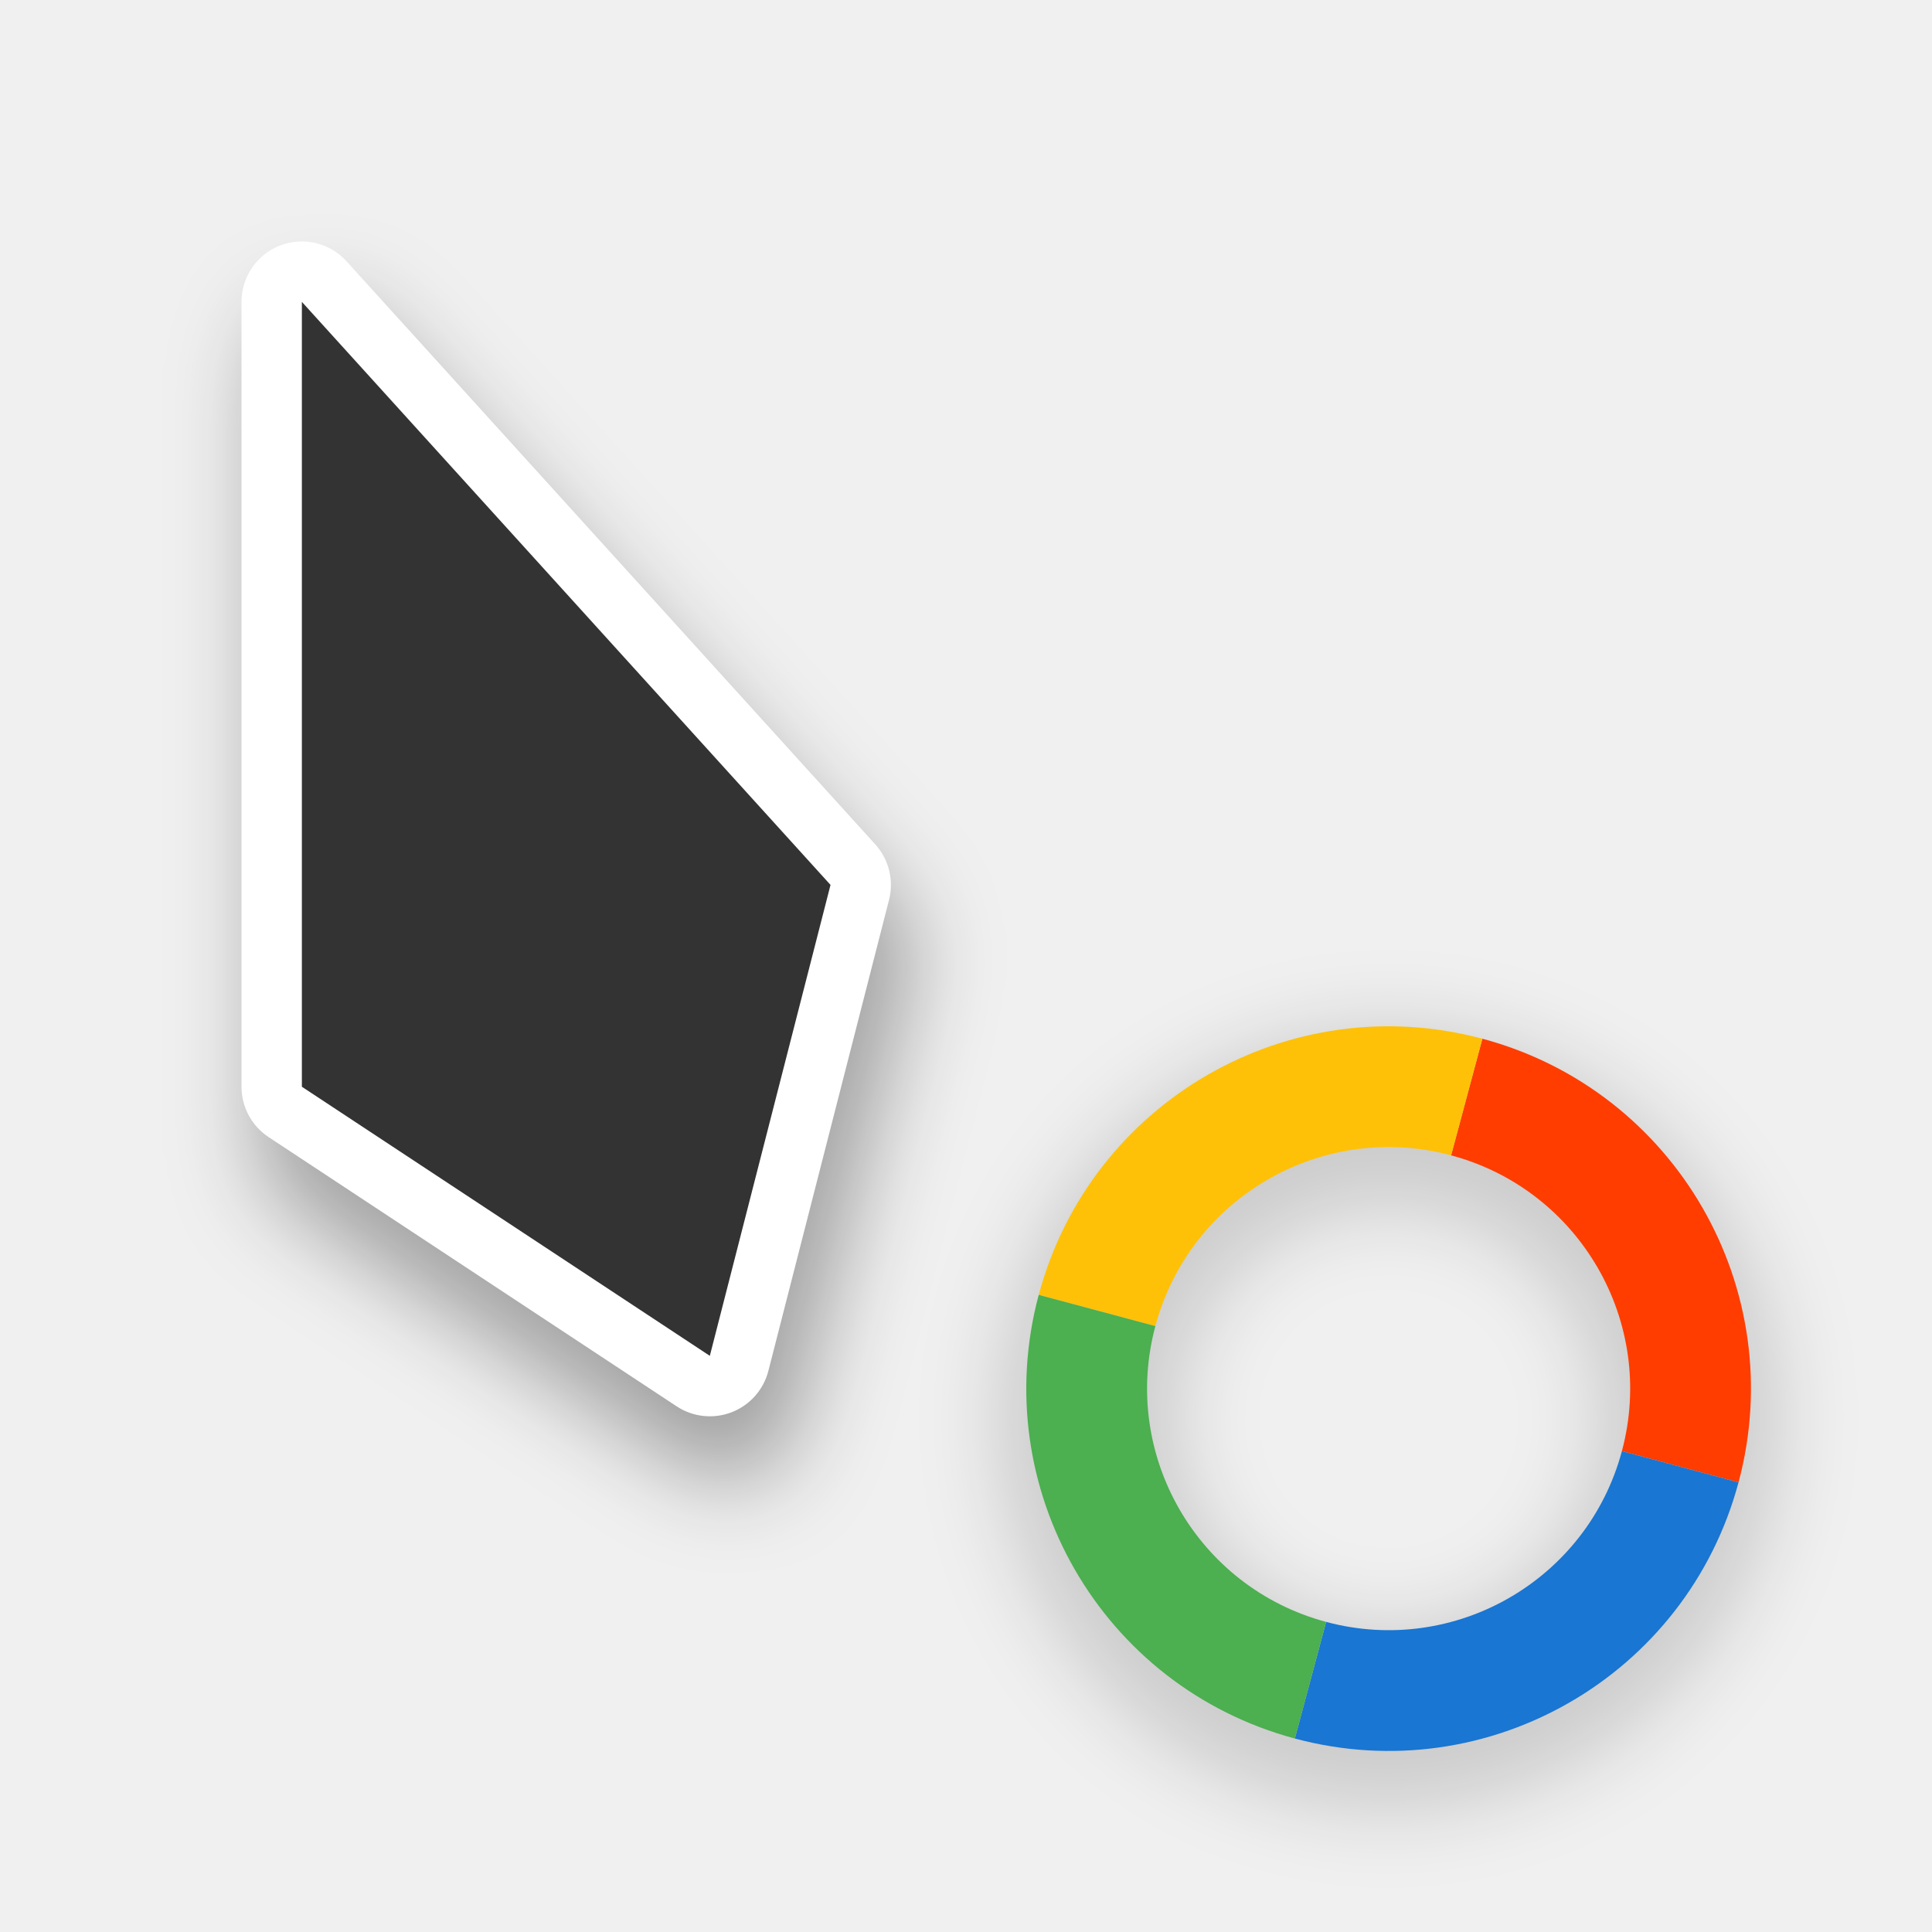
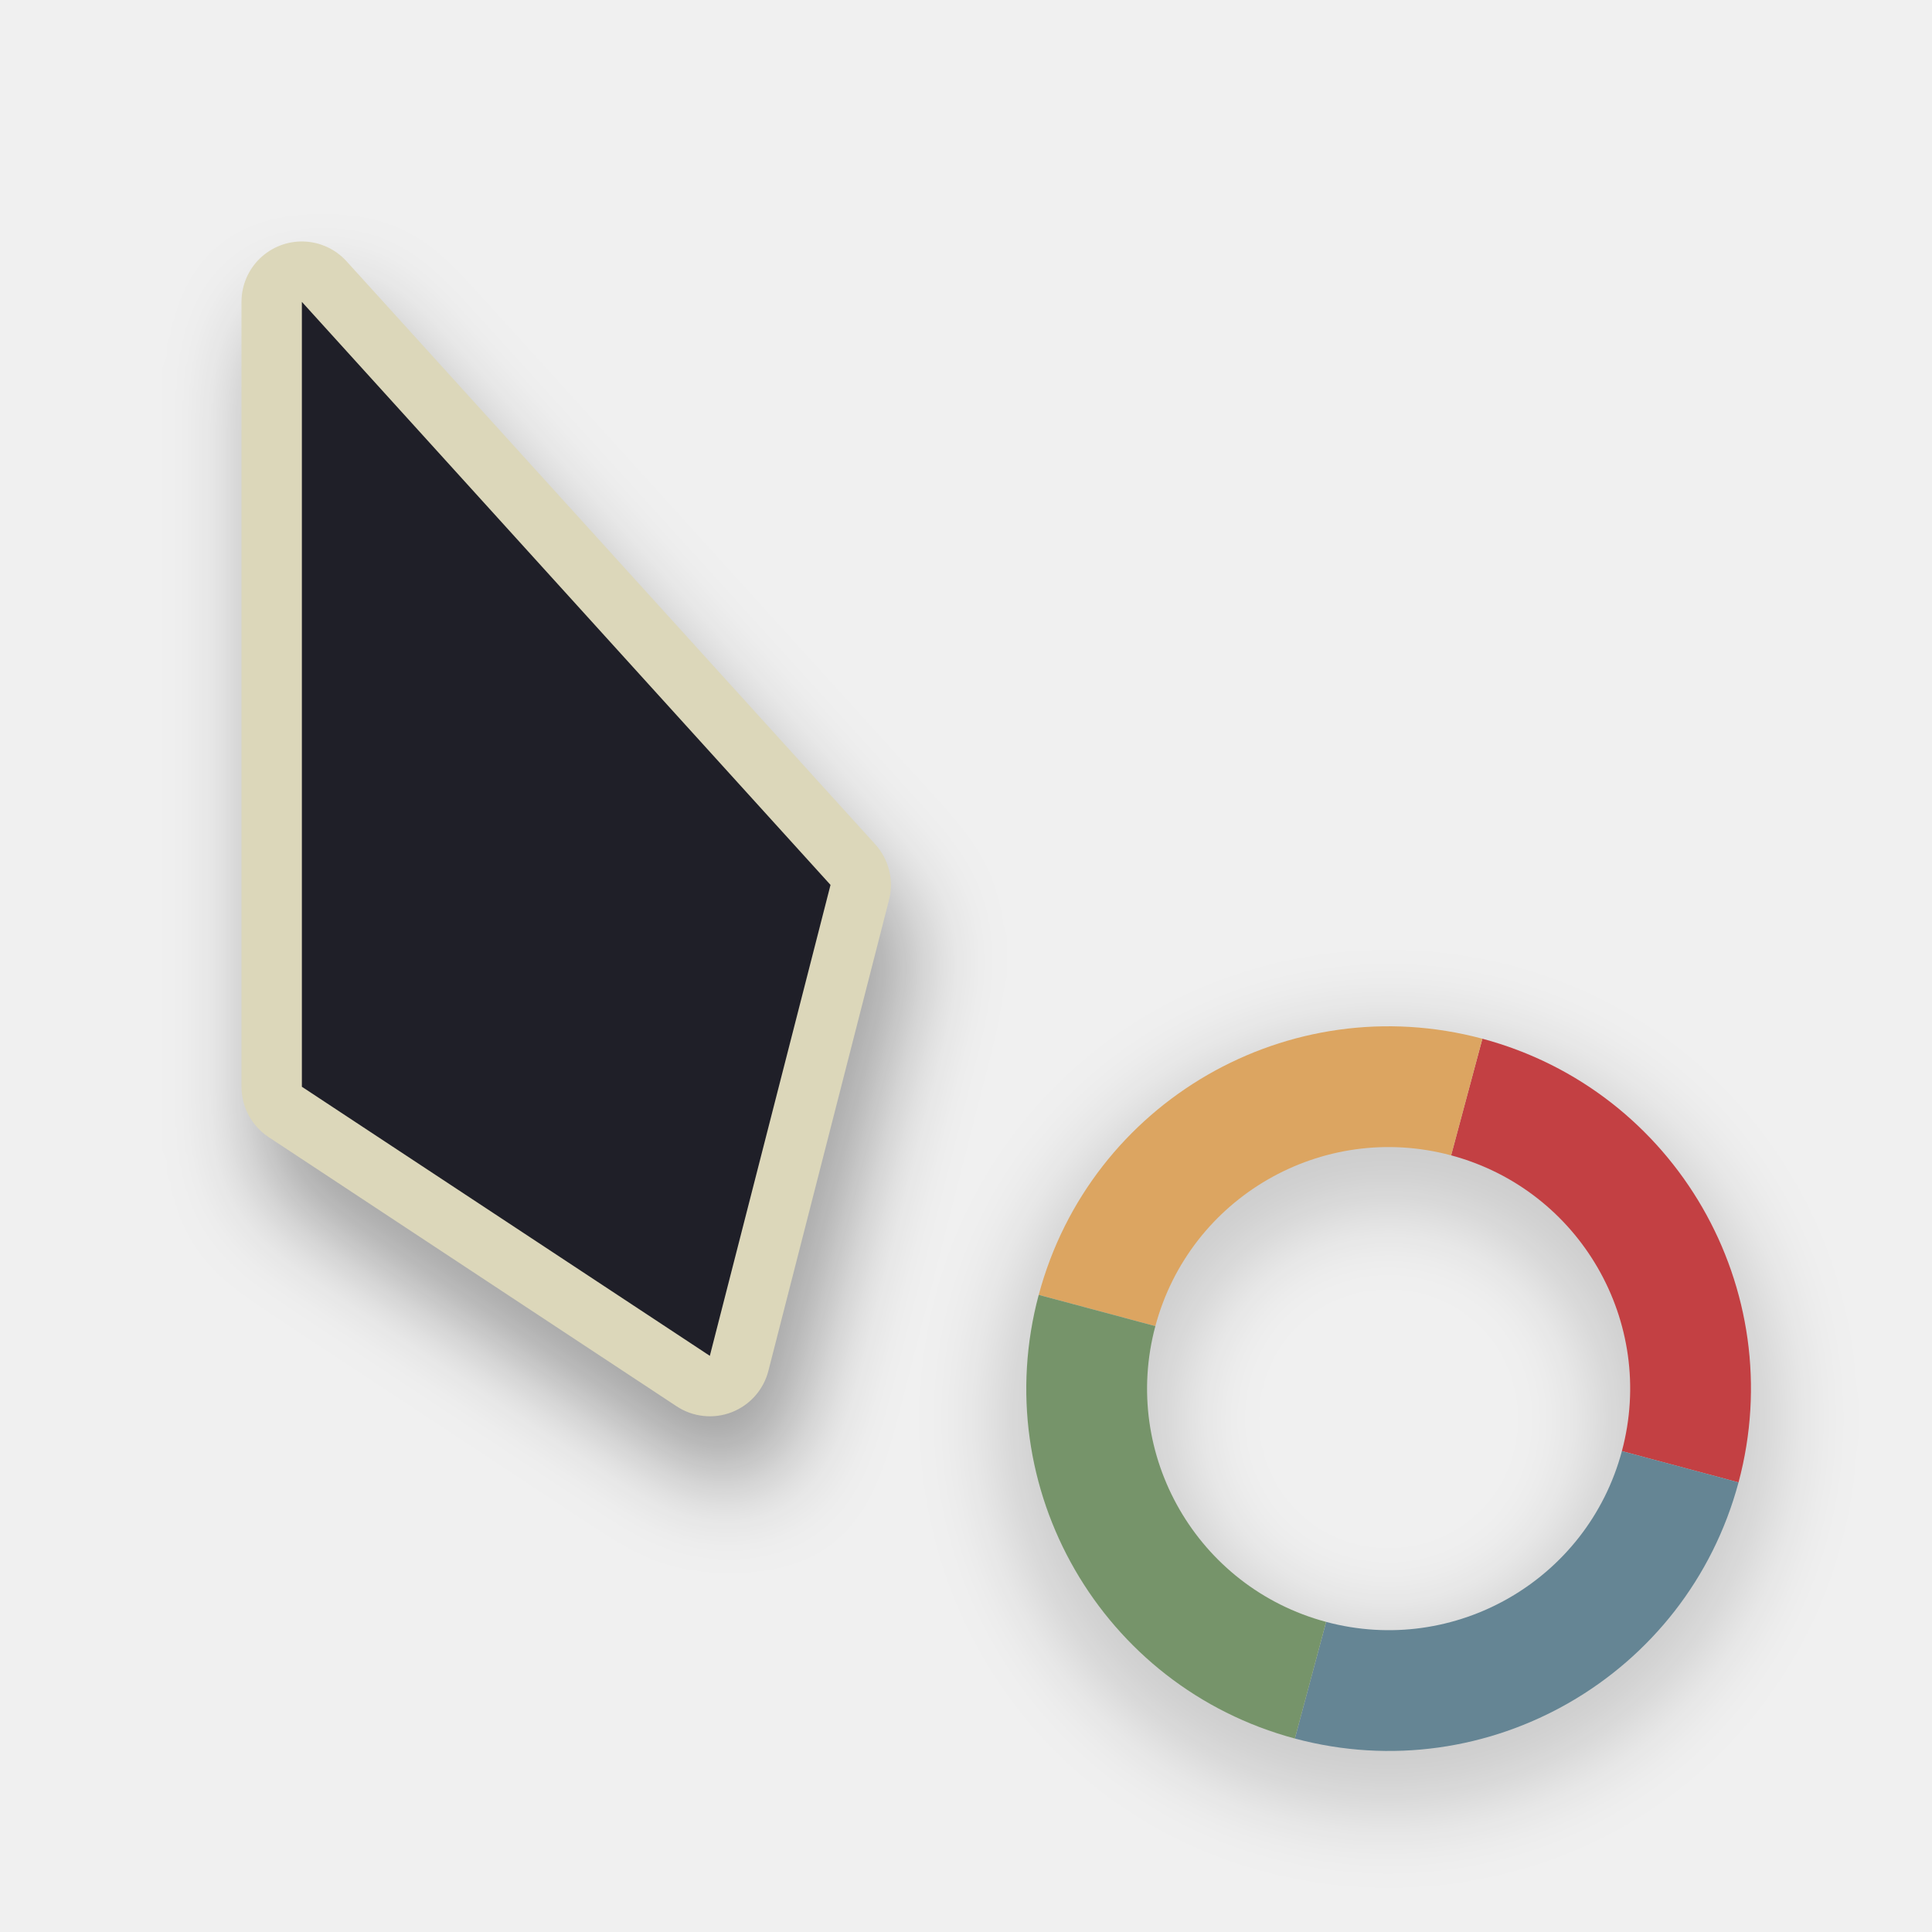
<svg xmlns="http://www.w3.org/2000/svg" width="32" height="32" version="1.1" viewBox="0 0 32 32" id="svg70">
  <defs id="defs38">
    <filter id="b" x="-.162" y="-.095" width="1.324" height="1.191" color-interpolation-filters="sRGB">
      <feGaussianBlur stdDeviation="0.628" id="feGaussianBlur2" />
    </filter>
    <filter id="h" x="-.12" y="-.12" width="1.24" height="1.24" color-interpolation-filters="sRGB">
      <feGaussianBlur stdDeviation="0.65" id="feGaussianBlur5" />
    </filter>
    <linearGradient id="g" x1="17.871" x2="17.871" y1="7.668" y2="17.893" gradientTransform="matrix(.60764 0 0 .58122 11.1 1033.5)" gradientUnits="userSpaceOnUse">
      <stop stop-color="#FBB114" offset="0" id="stop8" />
      <stop stop-color="#FF9508" offset="1" id="stop10" />
    </linearGradient>
    <linearGradient id="f" x1="23.954" x2="23.954" y1="8.61" y2="19.256" gradientTransform="matrix(.5582 0 0 .6327 11.1 1033.5)" gradientUnits="userSpaceOnUse">
      <stop stop-color="#FF645D" offset="0" id="stop13" />
      <stop stop-color="#FF4332" offset="1" id="stop15" />
    </linearGradient>
    <linearGradient id="e" x1="20.127" x2="20.127" y1="19.205" y2="29.033" gradientTransform="matrix(.65219 0 0 .54152 11.1 1033.5)" gradientUnits="userSpaceOnUse">
      <stop stop-color="#CA70E1" offset="0" id="stop18" />
      <stop stop-color="#B452CB" offset="1" id="stop20" />
    </linearGradient>
    <linearGradient id="d" x1="16.36" x2="16.36" y1="17.893" y2="28.118" gradientTransform="matrix(.60764 0 0 .58122 11.1 1033.5)" gradientUnits="userSpaceOnUse">
      <stop stop-color="#14ADF6" offset="0" id="stop23" />
      <stop stop-color="#1191F4" offset="1" id="stop25" />
    </linearGradient>
    <linearGradient id="c" x1="13.308" x2="13.308" y1="13.619" y2="24.265" gradientTransform="matrix(.5582 0 0 .6327 11.1 1033.5)" gradientUnits="userSpaceOnUse">
      <stop stop-color="#52CF30" offset="0" id="stop28" />
      <stop stop-color="#3BBD1C" offset="1" id="stop30" />
    </linearGradient>
    <linearGradient id="a" x1="11.766" x2="11.766" y1="9.377" y2="19.205" gradientTransform="matrix(.65219 0 0 .54152 11.1 1033.5)" gradientUnits="userSpaceOnUse">
      <stop stop-color="#FFD305" offset="0" id="stop33" />
      <stop stop-color="#FDCF01" offset="1" id="stop35" />
    </linearGradient>
    <filter style="color-interpolation-filters:sRGB" id="filter892" x="-0.12" width="1.24" y="-0.12" height="1.24">
      <feGaussianBlur stdDeviation="0.65" id="feGaussianBlur894" />
    </filter>
    <filter style="color-interpolation-filters:sRGB" id="filter4666" x="-0.169" width="1.337" y="-0.093" height="1.186">
      <feGaussianBlur stdDeviation="0.755" id="feGaussianBlur4668" />
    </filter>
  </defs>
  <path id="path850" d="M 23,17 A 6.5,6.5 0 0 0 16.5,23.5 6.5,6.5 0 0 0 23,30 6.5,6.5 0 0 0 29.5,23.5 6.5,6.5 0 0 0 23,17 Z m 0,3 A 3.5,3.5 0 0 1 26.5,23.5 3.5,3.5 0 0 1 23,27 3.5,3.5 0 0 1 19.5,23.5 3.5,3.5 0 0 1 23,20 Z" style="opacity:0.15;fill:#000000;paint-order:stroke fill markers;filter:url(#filter892)" />
  <g id="g4682" transform="translate(-31,1.999999)">
    <path style="color:#000000;font-style:normal;font-variant:normal;font-weight:normal;font-stretch:normal;font-size:medium;line-height:normal;font-family:sans-serif;font-variant-ligatures:normal;font-variant-position:normal;font-variant-caps:normal;font-variant-numeric:normal;font-variant-alternates:normal;font-feature-settings:normal;text-indent:0;text-align:start;text-decoration:none;text-decoration-line:none;text-decoration-style:solid;text-decoration-color:#000000;letter-spacing:normal;word-spacing:normal;text-transform:none;writing-mode:lr-tb;direction:ltr;text-orientation:mixed;dominant-baseline:auto;baseline-shift:baseline;text-anchor:start;white-space:normal;shape-padding:0;clip-rule:nonzero;display:inline;overflow:visible;visibility:visible;opacity:0.35;isolation:auto;mix-blend-mode:normal;color-interpolation:sRGB;color-interpolation-filters:linearRGB;solid-color:#000000;solid-opacity:1;vector-effect:none;fill:#000000;fill-opacity:1;fill-rule:nonzero;stroke:none;stroke-width:2;stroke-linecap:round;stroke-linejoin:round;stroke-miterlimit:4;stroke-dasharray:none;stroke-dashoffset:0;stroke-opacity:1;paint-order:stroke fill markers;filter:url(#filter4666);color-rendering:auto;image-rendering:auto;shape-rendering:auto;text-rendering:auto;enable-background:accumulate" d="m 36.379,3.07 a 1,1 0 0 0 -1.033,1 v 13 a 1,1 0 0 0 0.449,0.834 l 6.758,4.459 a 1,1 0 0 0 1.52,-0.588 l 1.998,-7.799 A 1,1 0 0 0 45.844,13.057 L 37.086,3.398 A 1,1 0 0 0 36.379,3.07 Z M 37.346,6.662 44,14 42.482,19.92 37.346,16.531 Z" id="path4556" />
-     <path id="path4552" d="M 36.033,2 A 1,1 0 0 0 35,3 v 13 a 1,1 0 0 0 0.449,0.834 l 6.758,4.459 a 1,1 0 0 0 1.52,-0.588 L 45.725,12.906 A 1,1 0 0 0 45.498,11.986 L 36.74,2.328 A 1,1 0 0 0 36.033,2 Z M 37,5.592 43.654,12.93 42.137,18.85 37,15.461 Z" style="color:#000000;font-style:normal;font-variant:normal;font-weight:normal;font-stretch:normal;font-size:medium;line-height:normal;font-family:sans-serif;font-variant-ligatures:normal;font-variant-position:normal;font-variant-caps:normal;font-variant-numeric:normal;font-variant-alternates:normal;font-feature-settings:normal;text-indent:0;text-align:start;text-decoration:none;text-decoration-line:none;text-decoration-style:solid;text-decoration-color:#000000;letter-spacing:normal;word-spacing:normal;text-transform:none;writing-mode:lr-tb;direction:ltr;text-orientation:mixed;dominant-baseline:auto;baseline-shift:baseline;text-anchor:start;white-space:normal;shape-padding:0;clip-rule:nonzero;display:inline;overflow:visible;visibility:visible;opacity:1;isolation:auto;mix-blend-mode:normal;color-interpolation:sRGB;color-interpolation-filters:linearRGB;solid-color:#000000;solid-opacity:1;vector-effect:none;fill:#ffffff;fill-opacity:1;fill-rule:nonzero;stroke:none;stroke-width:2;stroke-linecap:round;stroke-linejoin:round;stroke-miterlimit:4;stroke-dasharray:none;stroke-dashoffset:0;stroke-opacity:1;paint-order:stroke fill markers;color-rendering:auto;image-rendering:auto;shape-rendering:auto;text-rendering:auto;enable-background:accumulate" />
-     <path id="rect4546" d="m 36,3 v 13 l 6.757,4.457 1.999,-7.8 z" style="opacity:1;fill:#333333;fill-opacity:1;stroke:none;stroke-width:2.237;stroke-linecap:round;stroke-linejoin:round;stroke-miterlimit:4;stroke-dasharray:none;stroke-opacity:1;paint-order:stroke fill markers" />
+     <path id="path4552" d="M 36.033,2 A 1,1 0 0 0 35,3 v 13 a 1,1 0 0 0 0.449,0.834 l 6.758,4.459 a 1,1 0 0 0 1.52,-0.588 L 45.725,12.906 A 1,1 0 0 0 45.498,11.986 L 36.74,2.328 A 1,1 0 0 0 36.033,2 Z M 37,5.592 43.654,12.93 42.137,18.85 37,15.461 Z" style="color:#000000;font-style:normal;font-variant:normal;font-weight:normal;font-stretch:normal;font-size:medium;line-height:normal;font-family:sans-serif;font-variant-ligatures:normal;font-variant-position:normal;font-variant-caps:normal;font-variant-numeric:normal;font-variant-alternates:normal;font-feature-settings:normal;text-indent:0;text-align:start;text-decoration:none;text-decoration-line:none;text-decoration-style:solid;text-decoration-color:#000000;letter-spacing:normal;word-spacing:normal;text-transform:none;writing-mode:lr-tb;direction:ltr;text-orientation:mixed;dominant-baseline:auto;baseline-shift:baseline;text-anchor:start;white-space:normal;shape-padding:0;clip-rule:nonzero;display:inline;overflow:visible;visibility:visible;opacity:1;isolation:auto;mix-blend-mode:normal;color-interpolation:sRGB;color-interpolation-filters:linearRGB;solid-color:#000000;solid-opacity:1;vector-effect:none;fill:#dcd7ba;fill-opacity:1;fill-rule:nonzero;stroke:none;stroke-width:2;stroke-linecap:round;stroke-linejoin:round;stroke-miterlimit:4;stroke-dasharray:none;stroke-dashoffset:0;stroke-opacity:1;paint-order:stroke fill markers;color-rendering:auto;image-rendering:auto;shape-rendering:auto;text-rendering:auto;enable-background:accumulate" />
+     <path id="rect4546" d="m 36,3 v 13 l 6.757,4.457 1.999,-7.8 z" style="opacity:1;fill:#1f1f28;fill-opacity:1;stroke:none;stroke-width:2.237;stroke-linecap:round;stroke-linejoin:round;stroke-miterlimit:4;stroke-dasharray:none;stroke-opacity:1;paint-order:stroke fill markers" />
  </g>
  <g id="g964" transform="rotate(105,23,23)">
-     <path id="circle913" d="m 23,17 a 6,6 0 0 0 -6,6 h 2 a 4,4 0 0 1 4,-4 z" style="fill:#ff3d00;fill-opacity:1;stroke-width:0.923;paint-order:stroke fill markers" />
-     <path style="fill:#1976d2;fill-opacity:1;stroke-width:0.923;paint-order:stroke fill markers" d="m 23,17 a 6,6 0 0 1 6,6 h -2 a 4,4 0 0 0 -4,-4 z" id="path954" />
-     <path style="fill:#ffc107;fill-opacity:1;stroke-width:0.923;paint-order:stroke fill markers" d="m 23,29 a 6,6 0 0 1 -6,-6 h 2 a 4,4 0 0 0 4,4 z" id="path956" />
-     <path id="path958" d="m 23,29 a 6,6 0 0 0 6,-6 h -2 a 4,4 0 0 1 -4,4 z" style="fill:#4caf50;fill-opacity:1;stroke-width:0.923;paint-order:stroke fill markers" />
+     <path id="circle913" d="m 23,17 a 6,6 0 0 0 -6,6 h 2 a 4,4 0 0 1 4,-4 z" style="fill:#c34043;fill-opacity:1;stroke-width:0.923;paint-order:stroke fill markers" />
+     <path style="fill:#658594;fill-opacity:1;stroke-width:0.923;paint-order:stroke fill markers" d="m 23,17 a 6,6 0 0 1 6,6 h -2 a 4,4 0 0 0 -4,-4 z" id="path954" />
+     <path style="fill:#dca561;fill-opacity:1;stroke-width:0.923;paint-order:stroke fill markers" d="m 23,29 a 6,6 0 0 1 -6,-6 h 2 a 4,4 0 0 0 4,4 z" id="path956" />
+     <path id="path958" d="m 23,29 a 6,6 0 0 0 6,-6 h -2 a 4,4 0 0 1 -4,4 z" style="fill:#76946a;fill-opacity:1;stroke-width:0.923;paint-order:stroke fill markers" />
  </g>
</svg>
